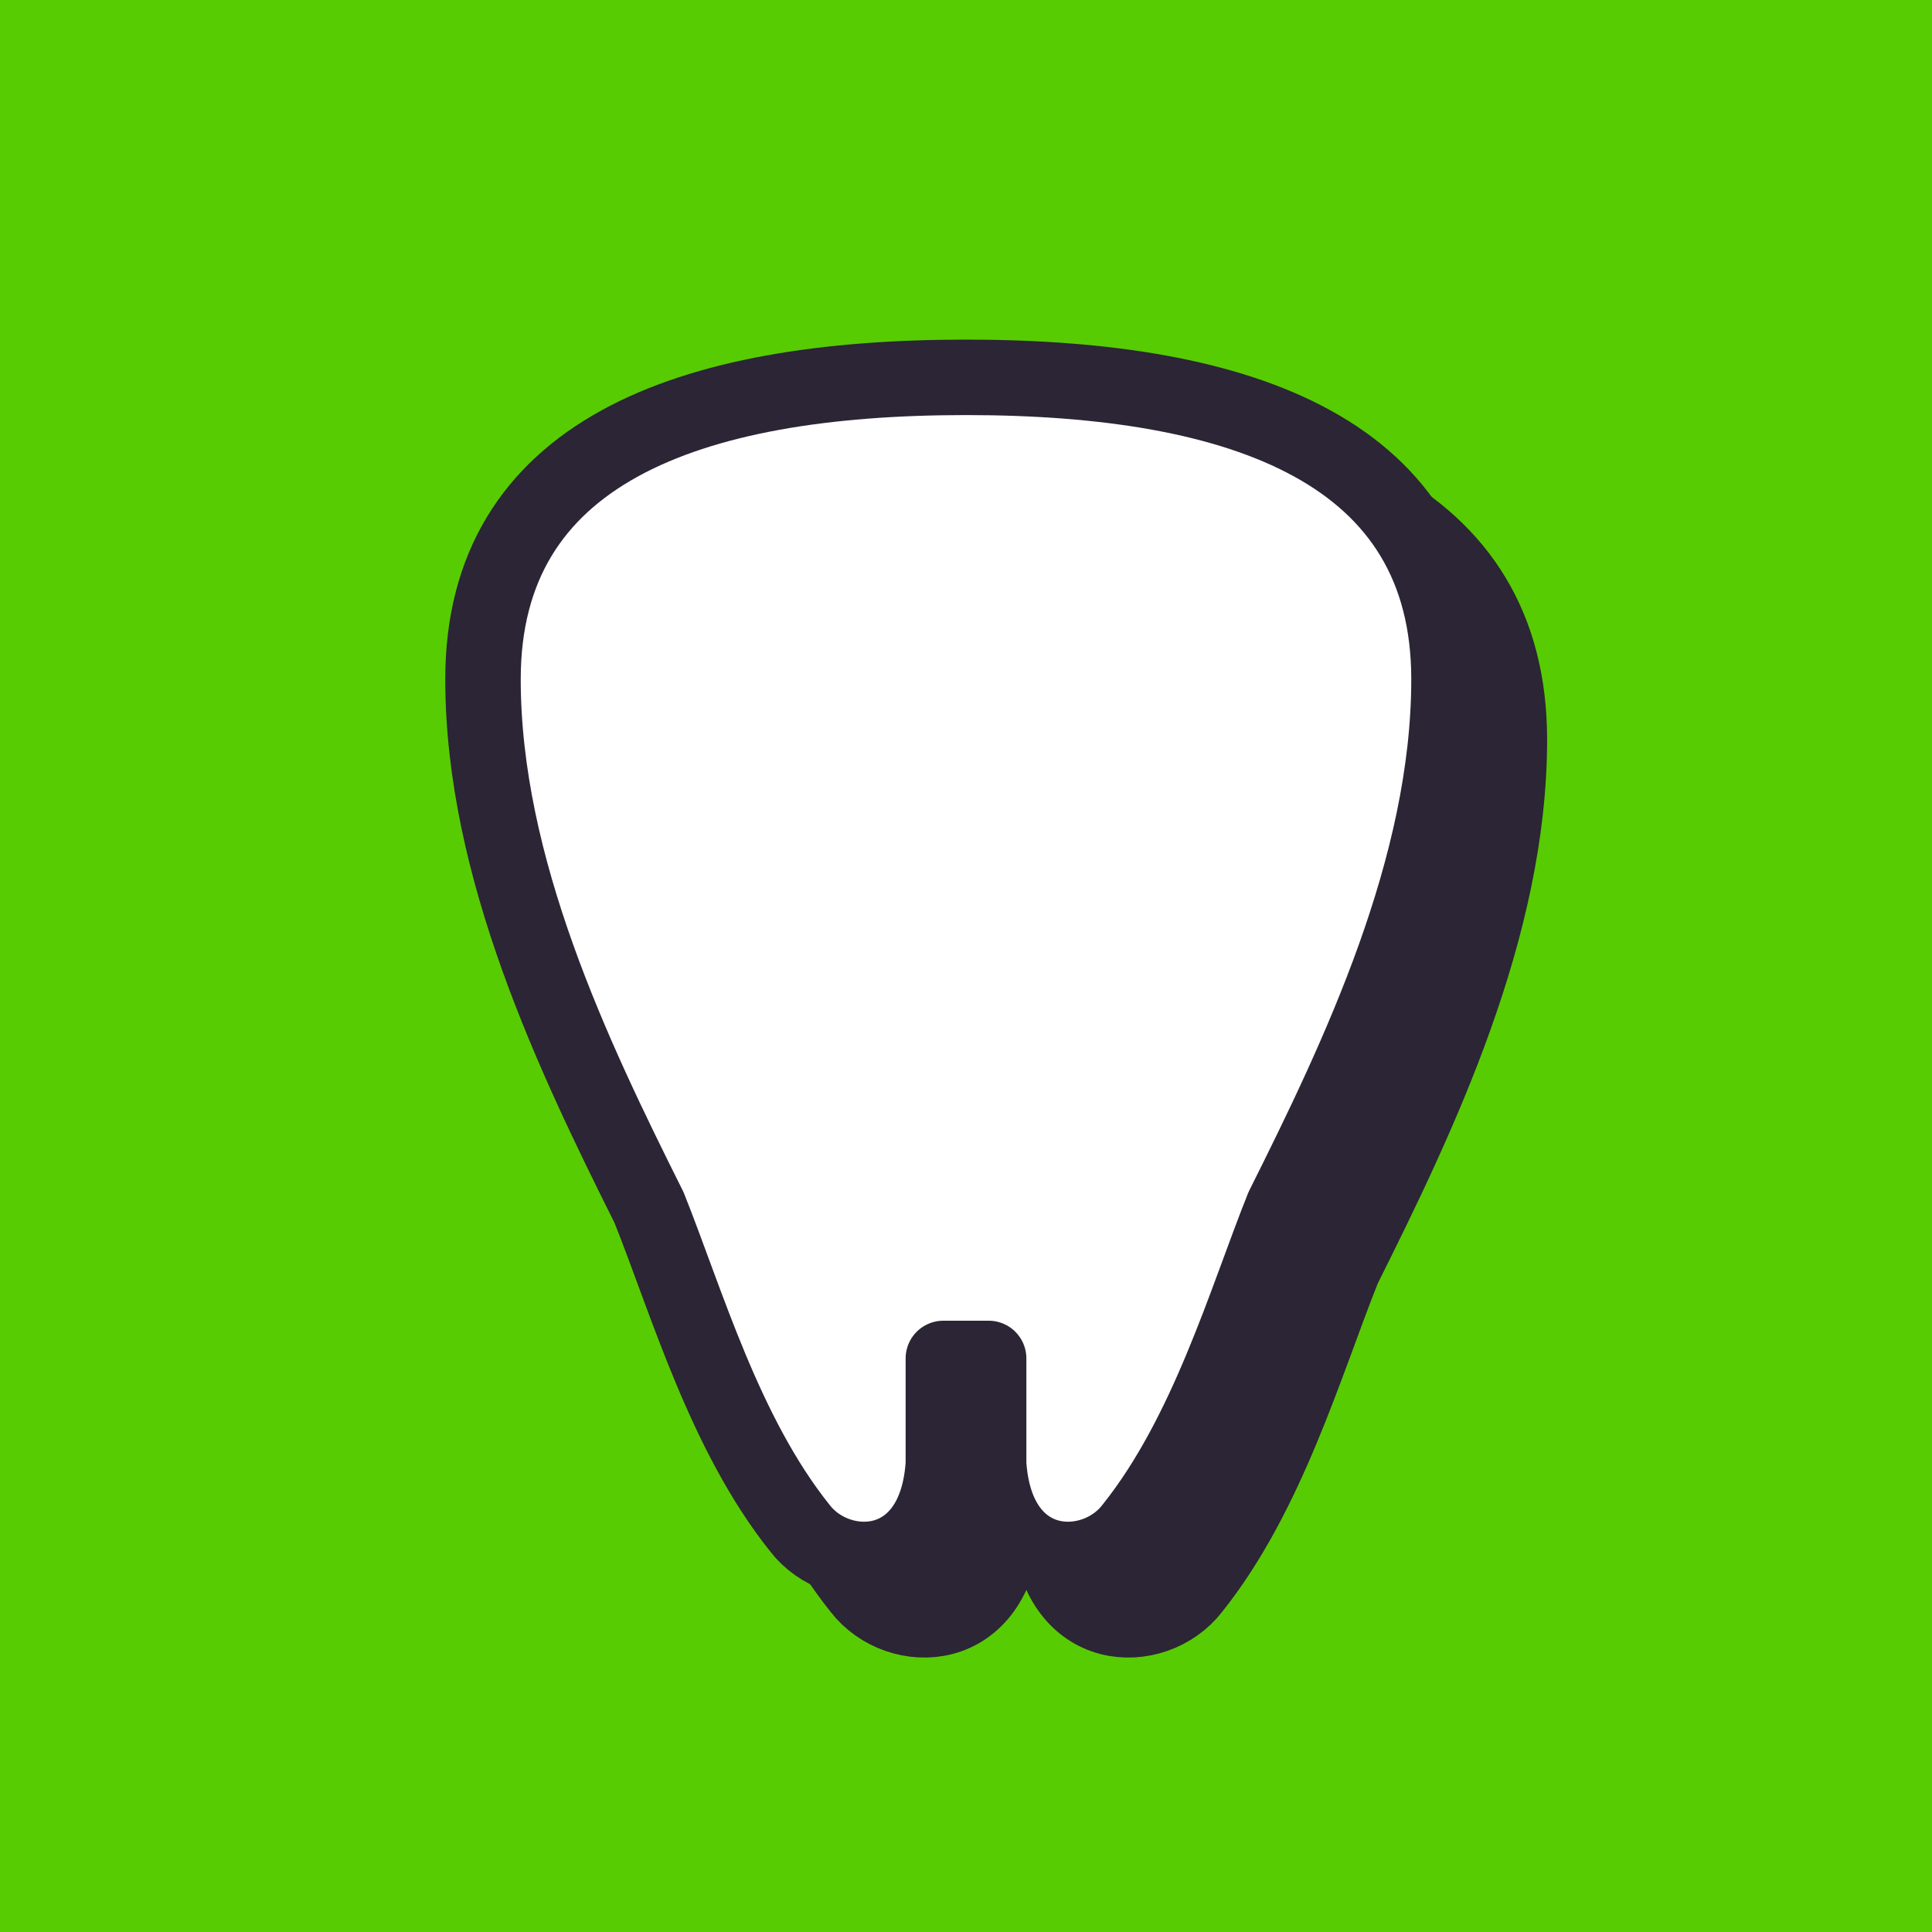
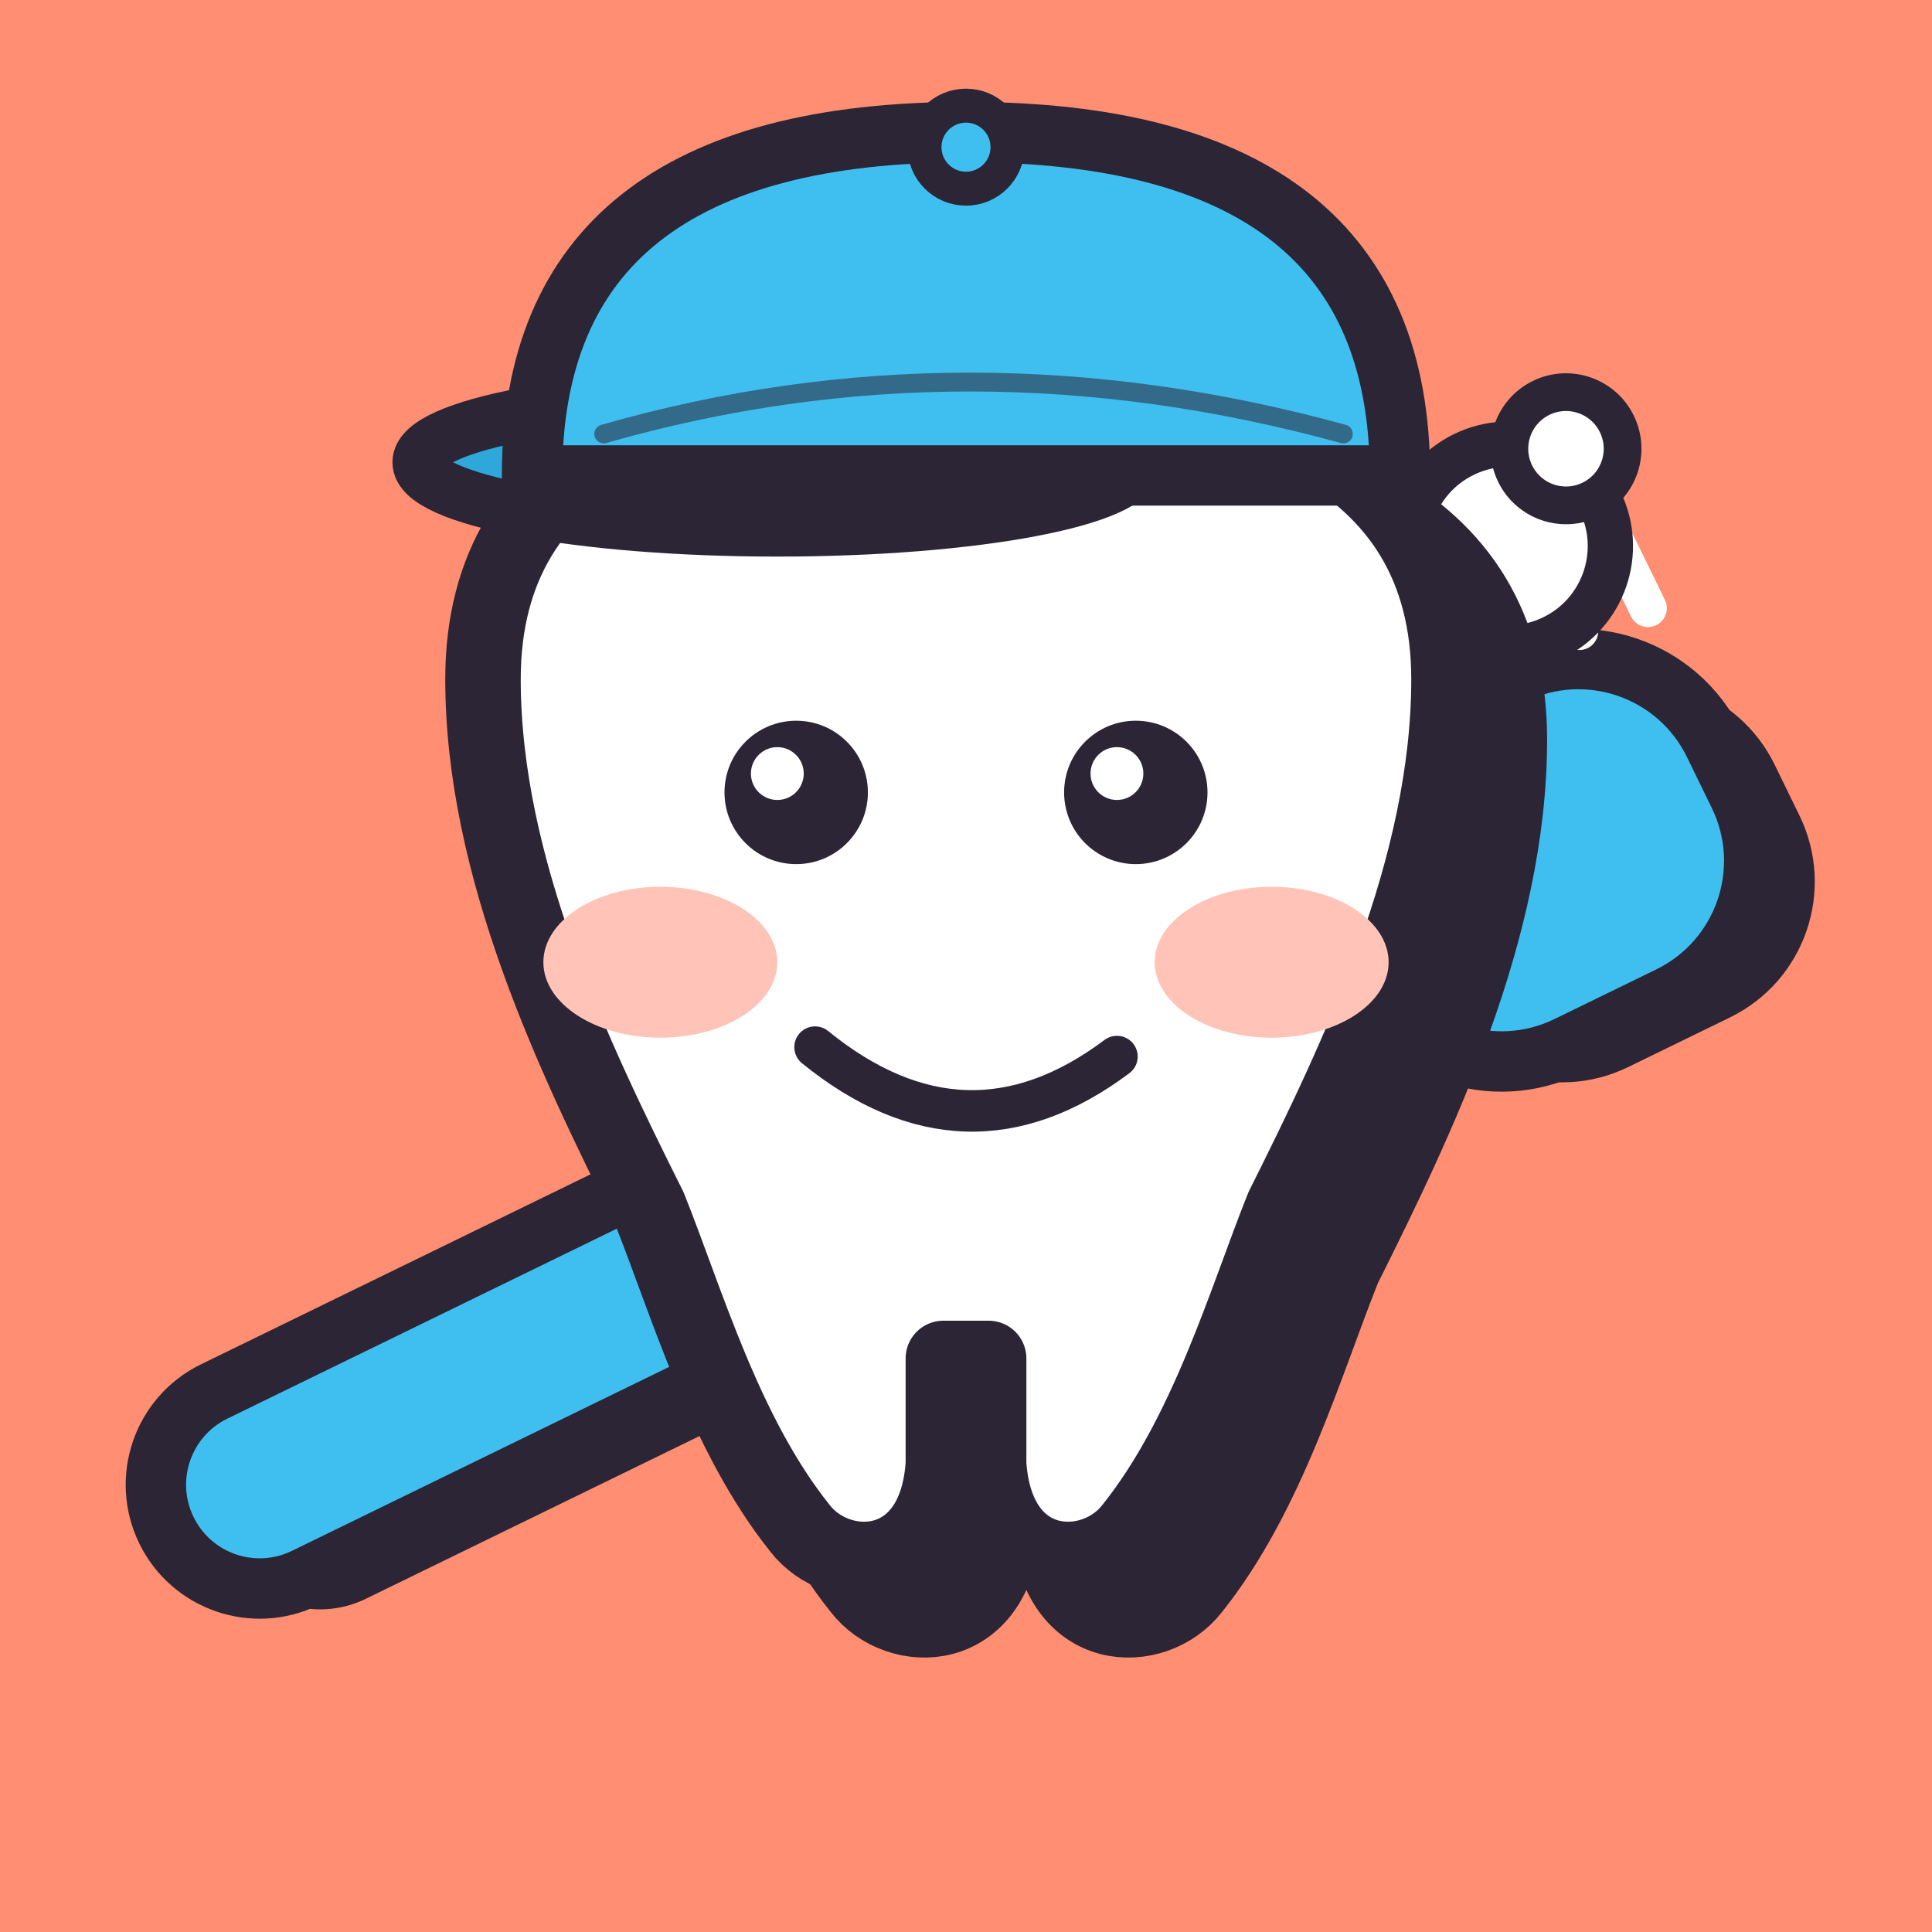
<svg xmlns="http://www.w3.org/2000/svg" viewBox="0 0 1024 1024" width="1024" height="1024">
-   <rect x="0" y="0" width="1024" height="1024" fill="#58CC02" />
-   <path d="     M 512 200     C 660 200, 768 240, 768 360     C 768 460, 720 560, 680 640     C 660 690, 640 760, 600 810     C 580 836, 528 836, 524 776     L 524 720     L 500 720     L 500 776     C 496 836, 444 836, 424 810     C 384 760, 364 690, 344 640     C 304 560, 256 460, 256 360     C 256 240, 364 200, 512 200     Z" transform="translate(32, 32)" fill="#2B2535" stroke="#2B2535" stroke-width="40" stroke-linejoin="round" />
-   <path d="     M 512 200     C 660 200, 768 240, 768 360     C 768 460, 720 560, 680 640     C 660 690, 640 760, 600 810     C 580 836, 528 836, 524 776     L 524 720     L 500 720     L 500 776     C 496 836, 444 836, 424 810     C 384 760, 364 690, 344 640     C 304 560, 256 460, 256 360     C 256 240, 364 200, 512 200     Z" fill="#FFFFFF" stroke="#2B2535" stroke-width="40" stroke-linejoin="round" />
+   <rect x="0" y="0" width="1024" height="1024" fill="#FF8E72" />
+   <g transform="rotate(-26 512 512)">
+     <g transform="translate(24, 24)" fill="#2B2535">
+       <rect x="0" y="540" width="720" height="110" rx="55" />
+       <rect x="700" y="500" width="220" height="190" rx="80" />
+     </g>
+     <rect x="0" y="540" width="720" height="110" rx="55" fill="#3FBFEF" stroke="#2B2535" stroke-width="32" />
+     <rect x="700" y="500" width="220" height="190" rx="80" fill="#3FBFEF" stroke="#2B2535" stroke-width="32" />
+     <g stroke="#FFFFFF" stroke-width="20" stroke-linecap="round">
+       <line x1="730" y1="500" x2="730" y2="425" />
+       <line x1="768" y1="495" x2="768" y2="410" />
+       <line x1="806" y1="490" x2="806" y2="400" />
+       <line x1="844" y1="490" x2="844" y2="400" />
+       <line x1="882" y1="495" x2="882" y2="410" />
+       <line x1="920" y1="500" x2="920" y2="425" />
+     </g>
+     <circle cx="868" cy="438" r="54" fill="#FFFFFF" stroke="#2B2535" stroke-width="24" />
+     <circle cx="918" cy="405" r="30" fill="#FFFFFF" stroke="#2B2535" stroke-width="20" />
+   </g>
+   <path d="M 512 200 C 660 200, 768 240, 768 360 C 768 460, 720 560, 680 640 C 660 690, 640 760, 600 810 C 580 836, 528 836, 524 776 L 524 720 L 500 720 L 500 776 C 496 836, 444 836, 424 810 C 384 760, 364 690, 344 640 C 304 560, 256 460, 256 360 C 256 240, 364 200, 512 200 Z" transform="translate(32, 32)" fill="#2B2535" stroke="#2B2535" stroke-width="40" stroke-linejoin="round" />
+   <path d="M 512 200 C 660 200, 768 240, 768 360 C 768 460, 720 560, 680 640 C 660 690, 640 760, 600 810 C 580 836, 528 836, 524 776 L 524 720 L 500 720 L 500 776 C 496 836, 444 836, 424 810 C 384 760, 364 690, 344 640 C 304 560, 256 460, 256 360 C 256 240, 364 200, 512 200 Z" fill="#FFFFFF" stroke="#2B2535" stroke-width="40" stroke-linejoin="round" />
+   <ellipse cx="350" cy="510" rx="62" ry="40" fill="#FFC4B7" />
+   <ellipse cx="674" cy="510" rx="62" ry="40" fill="#FFC4B7" />
+   <circle cx="422" cy="420" r="38" fill="#2B2535" />
+   <circle cx="602" cy="420" r="38" fill="#2B2535" />
+   <circle cx="412" cy="410" r="14" fill="#FFFFFF" />
+   <circle cx="592" cy="410" r="14" fill="#FFFFFF" />
+   <path d="M 432 555 Q 512 620 592 560" stroke="#2B2535" stroke-width="22" fill="none" stroke-linecap="round" />
+   <ellipse cx="412" cy="245" rx="190" ry="36" fill="#2EA8DA" stroke="#2B2535" stroke-width="28" />
+   <path d="M 282 252 Q 282 70, 512 70 Q 742 70, 742 252 Z" fill="#3FBFEF" stroke="#2B2535" stroke-width="32" stroke-linejoin="round" />
+   <path d="M 320 230 Q 512 175, 712 230" stroke="#2B2535" stroke-width="10" fill="none" opacity="0.55" stroke-linecap="round" />
+   <circle cx="512" cy="78" r="22" fill="#3FBFEF" stroke="#2B2535" stroke-width="18" />
</svg>
